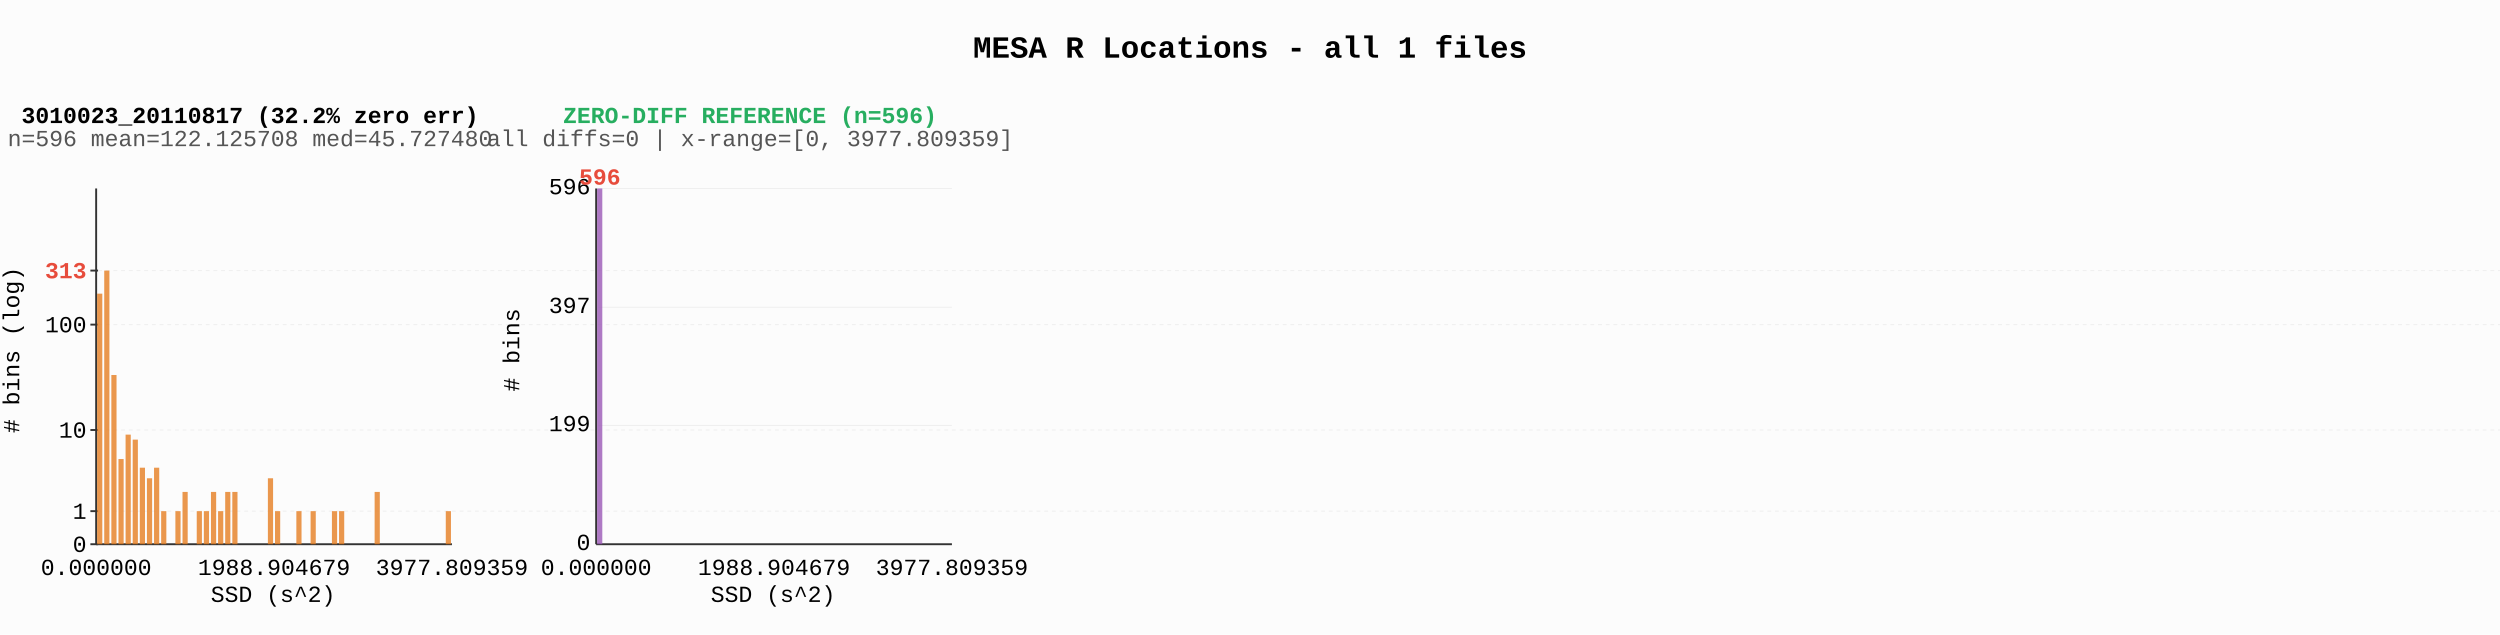
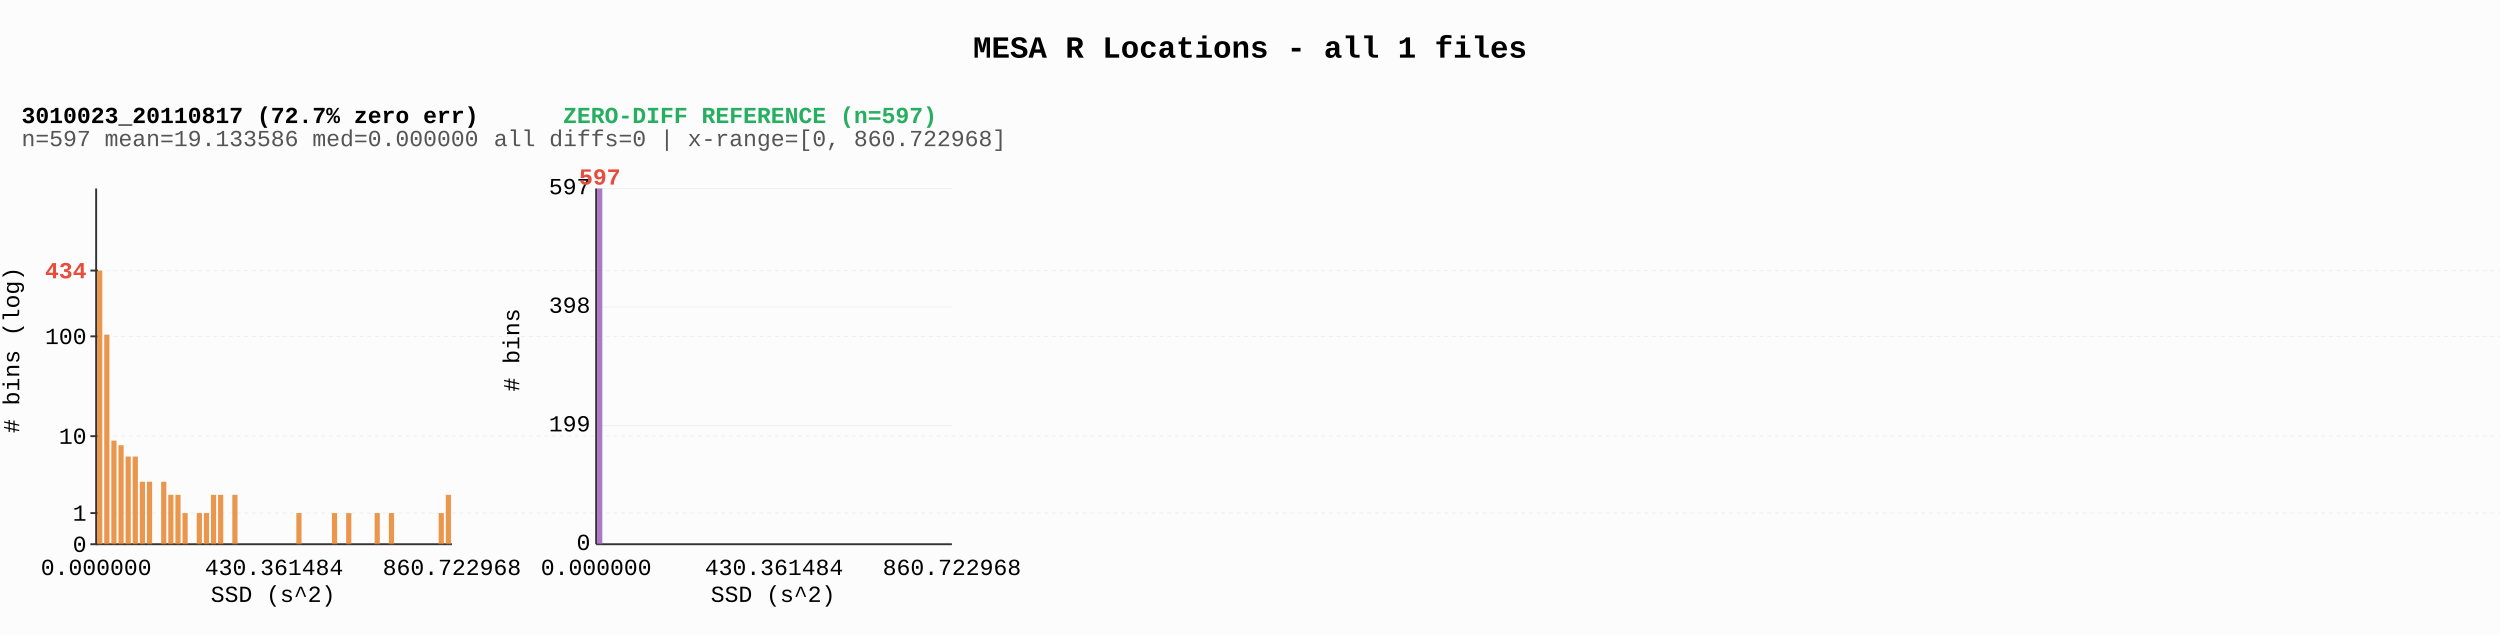
<svg xmlns="http://www.w3.org/2000/svg" width="1300" height="330">
  <style>
  text { font-family: Consolas, 'Courier New', monospace; }
  .title { font-size: 16px; font-weight: bold; }
  .subtitle { font-size: 12px; font-weight: bold; }
  .stats { font-size: 12px; fill: #555; }
  .tick { font-size: 12px; }
  .axis-label { font-size: 12px; }
  .y-axis-label { font-size: 12px; }
  .x-tick { font-size: 12px; }
  .clipped { font-size: 12px; fill: #e74c3c; font-weight: bold; }
  .empty { font-size: 12px; fill: #999; }
</style>
  <rect width="100%" height="100%" fill="#fcfcfc" />
  <text x="650" y="30" text-anchor="middle" class="title">MESA R Locations - all 1 files</text>
-   <text x="130" y="64" text-anchor="middle" class="subtitle">3010023_20110817 (32.2% zero err)</text>
-   <text x="130" y="76" text-anchor="middle" class="stats">n=596  mean=122.125708  med=45.727480</text>
+   <text x="130" y="64" text-anchor="middle" class="subtitle">3010023_20110817 (72.7% zero err)</text>
+   <text x="130" y="76" text-anchor="middle" class="stats">n=597  mean=19.133586  med=0.000000</text>
  <line x1="50" y1="98" x2="50" y2="283" stroke="#333" stroke-width="1" />
  <line x1="50" y1="283" x2="235" y2="283" stroke="#333" stroke-width="1" />
  <text x="18" y="190" text-anchor="middle" class="y-axis-label" transform="rotate(-90 10,190)"># bins (log)</text>
  <line x1="47" y1="283.0" x2="51" y2="283.0" stroke="#333" stroke-width="1" />
  <text x="45" y="287.0" text-anchor="end" class="tick">0</text>
-   <line x1="47" y1="265.8" x2="51" y2="265.8" stroke="#333" stroke-width="1" />
-   <text x="45" y="269.8" text-anchor="end" class="tick">1</text>
-   <line x1="51" y1="265.8" x2="10049" y2="265.8" stroke="#eee" stroke-width="0.5" stroke-dasharray="2,2" />
-   <line x1="47" y1="223.6" x2="51" y2="223.6" stroke="#333" stroke-width="1" />
-   <text x="45" y="227.6" text-anchor="end" class="tick">10</text>
-   <line x1="51" y1="223.6" x2="10049" y2="223.6" stroke="#eee" stroke-width="0.5" stroke-dasharray="2,2" />
-   <line x1="47" y1="168.8" x2="51" y2="168.8" stroke="#333" stroke-width="1" />
-   <text x="45" y="172.8" text-anchor="end" class="tick">100</text>
-   <line x1="51" y1="168.8" x2="10049" y2="168.8" stroke="#eee" stroke-width="0.5" stroke-dasharray="2,2" />
+   <line x1="47" y1="266.8" x2="51" y2="266.8" stroke="#333" stroke-width="1" />
+   <text x="45" y="270.8" text-anchor="end" class="tick">1</text>
+   <line x1="51" y1="266.8" x2="10049" y2="266.8" stroke="#eee" stroke-width="0.5" stroke-dasharray="2,2" />
+   <line x1="47" y1="226.8" x2="51" y2="226.8" stroke="#333" stroke-width="1" />
+   <text x="45" y="230.8" text-anchor="end" class="tick">10</text>
+   <line x1="51" y1="226.8" x2="10049" y2="226.8" stroke="#eee" stroke-width="0.5" stroke-dasharray="2,2" />
+   <line x1="47" y1="174.9" x2="51" y2="174.9" stroke="#333" stroke-width="1" />
+   <text x="45" y="178.9" text-anchor="end" class="tick">100</text>
+   <line x1="51" y1="174.9" x2="10049" y2="174.9" stroke="#eee" stroke-width="0.5" stroke-dasharray="2,2" />
  <line x1="47" y1="140.7" x2="51" y2="140.7" stroke="#333" stroke-width="1" />
-   <text x="45" y="144.7" text-anchor="end" class="tick" fill="#e74c3c" font-weight="bold">313</text>
+   <text x="45" y="144.7" text-anchor="end" class="tick" fill="#e74c3c" font-weight="bold">434</text>
  <line x1="51" y1="140.7" x2="10049" y2="140.7" stroke="#eee" stroke-width="0.5" stroke-dasharray="2,2" />
-   <rect x="50.5" y="152.7" width="2.7" height="130.3" fill="#e67e22" fill-opacity="0.8" />
-   <rect x="54.2" y="140.7" width="2.7" height="142.3" fill="#e67e22" fill-opacity="0.8" />
-   <rect x="57.9" y="195.0" width="2.7" height="88.0" fill="#e67e22" fill-opacity="0.8" />
-   <rect x="61.6" y="238.7" width="2.7" height="44.3" fill="#e67e22" fill-opacity="0.8" />
-   <rect x="65.3" y="226.0" width="2.7" height="57.0" fill="#e67e22" fill-opacity="0.8" />
-   <rect x="69.0" y="228.6" width="2.7" height="54.4" fill="#e67e22" fill-opacity="0.8" />
-   <rect x="72.7" y="243.2" width="2.7" height="39.8" fill="#e67e22" fill-opacity="0.8" />
-   <rect x="76.4" y="248.7" width="2.7" height="34.3" fill="#e67e22" fill-opacity="0.8" />
-   <rect x="80.1" y="243.2" width="2.7" height="39.8" fill="#e67e22" fill-opacity="0.8" />
-   <rect x="83.8" y="265.8" width="2.7" height="17.2" fill="#e67e22" fill-opacity="0.8" />
-   <rect x="91.2" y="265.8" width="2.7" height="17.2" fill="#e67e22" fill-opacity="0.8" />
-   <rect x="94.9" y="255.8" width="2.7" height="27.2" fill="#e67e22" fill-opacity="0.8" />
-   <rect x="102.3" y="265.8" width="2.7" height="17.2" fill="#e67e22" fill-opacity="0.8" />
-   <rect x="106.0" y="265.8" width="2.7" height="17.2" fill="#e67e22" fill-opacity="0.8" />
-   <rect x="109.7" y="255.8" width="2.7" height="27.2" fill="#e67e22" fill-opacity="0.8" />
-   <rect x="113.4" y="265.8" width="2.7" height="17.2" fill="#e67e22" fill-opacity="0.8" />
-   <rect x="117.1" y="255.8" width="2.7" height="27.2" fill="#e67e22" fill-opacity="0.8" />
-   <rect x="120.8" y="255.8" width="2.7" height="27.2" fill="#e67e22" fill-opacity="0.8" />
-   <rect x="139.3" y="248.7" width="2.7" height="34.3" fill="#e67e22" fill-opacity="0.8" />
-   <rect x="143.0" y="265.8" width="2.7" height="17.2" fill="#e67e22" fill-opacity="0.8" />
-   <rect x="154.1" y="265.8" width="2.7" height="17.2" fill="#e67e22" fill-opacity="0.8" />
-   <rect x="161.5" y="265.8" width="2.7" height="17.2" fill="#e67e22" fill-opacity="0.8" />
-   <rect x="172.6" y="265.8" width="2.7" height="17.2" fill="#e67e22" fill-opacity="0.8" />
-   <rect x="176.3" y="265.8" width="2.7" height="17.2" fill="#e67e22" fill-opacity="0.8" />
-   <rect x="194.8" y="255.8" width="2.7" height="27.2" fill="#e67e22" fill-opacity="0.8" />
-   <rect x="231.8" y="265.8" width="2.7" height="17.2" fill="#e67e22" fill-opacity="0.8" />
+   <rect x="50.5" y="140.7" width="2.7" height="142.3" fill="#e67e22" fill-opacity="0.8" />
+   <rect x="54.2" y="174.0" width="2.7" height="109.0" fill="#e67e22" fill-opacity="0.8" />
+   <rect x="57.9" y="229.1" width="2.7" height="53.9" fill="#e67e22" fill-opacity="0.8" />
+   <rect x="61.6" y="231.5" width="2.7" height="51.5" fill="#e67e22" fill-opacity="0.8" />
+   <rect x="65.3" y="237.4" width="2.7" height="45.6" fill="#e67e22" fill-opacity="0.8" />
+   <rect x="69.0" y="237.4" width="2.7" height="45.6" fill="#e67e22" fill-opacity="0.8" />
+   <rect x="72.7" y="250.5" width="2.7" height="32.5" fill="#e67e22" fill-opacity="0.8" />
+   <rect x="76.4" y="250.5" width="2.7" height="32.5" fill="#e67e22" fill-opacity="0.8" />
+   <rect x="83.8" y="250.5" width="2.7" height="32.5" fill="#e67e22" fill-opacity="0.8" />
+   <rect x="87.5" y="257.3" width="2.7" height="25.7" fill="#e67e22" fill-opacity="0.8" />
+   <rect x="91.2" y="257.3" width="2.7" height="25.7" fill="#e67e22" fill-opacity="0.8" />
+   <rect x="94.9" y="266.8" width="2.7" height="16.2" fill="#e67e22" fill-opacity="0.8" />
+   <rect x="102.3" y="266.8" width="2.7" height="16.2" fill="#e67e22" fill-opacity="0.8" />
+   <rect x="106.0" y="266.8" width="2.7" height="16.2" fill="#e67e22" fill-opacity="0.8" />
+   <rect x="109.7" y="257.3" width="2.7" height="25.7" fill="#e67e22" fill-opacity="0.8" />
+   <rect x="113.4" y="257.3" width="2.7" height="25.7" fill="#e67e22" fill-opacity="0.8" />
+   <rect x="120.8" y="257.3" width="2.7" height="25.7" fill="#e67e22" fill-opacity="0.8" />
+   <rect x="154.1" y="266.8" width="2.7" height="16.2" fill="#e67e22" fill-opacity="0.8" />
+   <rect x="172.6" y="266.8" width="2.7" height="16.2" fill="#e67e22" fill-opacity="0.8" />
+   <rect x="180.0" y="266.8" width="2.7" height="16.2" fill="#e67e22" fill-opacity="0.8" />
+   <rect x="194.8" y="266.8" width="2.7" height="16.2" fill="#e67e22" fill-opacity="0.8" />
+   <rect x="202.2" y="266.8" width="2.7" height="16.2" fill="#e67e22" fill-opacity="0.8" />
+   <rect x="228.1" y="266.8" width="2.7" height="16.2" fill="#e67e22" fill-opacity="0.8" />
+   <rect x="231.8" y="257.3" width="2.7" height="25.7" fill="#e67e22" fill-opacity="0.8" />
  <text x="50.0" y="299" text-anchor="middle" class="x-tick">0.000000</text>
-   <text x="142.5" y="299" text-anchor="middle" class="x-tick">1988.904679</text>
-   <text x="235.0" y="299" text-anchor="middle" class="x-tick">3977.809359</text>
+   <text x="142.5" y="299" text-anchor="middle" class="x-tick">430.361484</text>
+   <text x="235.0" y="299" text-anchor="middle" class="x-tick">860.722968</text>
  <text x="142" y="313" text-anchor="middle" class="axis-label">SSD (s^2)</text>
-   <text x="390" y="64" text-anchor="middle" class="subtitle" fill="#27ae60">ZERO-DIFF REFERENCE (n=596)</text>
-   <text x="390" y="76" text-anchor="middle" class="stats">all diffs=0 | x-range=[0, 3977.809359]</text>
+   <text x="390" y="64" text-anchor="middle" class="subtitle" fill="#27ae60">ZERO-DIFF REFERENCE (n=597)</text>
+   <text x="390" y="76" text-anchor="middle" class="stats">all diffs=0 | x-range=[0, 860.722968]</text>
  <line x1="310" y1="98" x2="310" y2="283" stroke="#333" stroke-width="1" />
  <line x1="310" y1="283" x2="495" y2="283" stroke="#333" stroke-width="1" />
  <text x="278" y="190" text-anchor="middle" class="y-axis-label" transform="rotate(-90 270,190)"># bins</text>
  <text x="307" y="286.0" text-anchor="end" class="tick">0</text>
-   <text x="307" y="224.23" text-anchor="end" class="tick">199</text>
-   <line x1="311" y1="221.23" x2="495" y2="221.23" stroke="#eee" stroke-width="0.5" />
-   <text x="307" y="162.77" text-anchor="end" class="tick">397</text>
-   <line x1="311" y1="159.77" x2="495" y2="159.77" stroke="#eee" stroke-width="0.5" />
-   <text x="307" y="101.0" text-anchor="end" class="tick">596</text>
+   <text x="307" y="224.333" text-anchor="end" class="tick">199</text>
+   <line x1="311" y1="221.333" x2="495" y2="221.333" stroke="#eee" stroke-width="0.5" />
+   <text x="307" y="162.667" text-anchor="end" class="tick">398</text>
+   <line x1="311" y1="159.667" x2="495" y2="159.667" stroke="#eee" stroke-width="0.5" />
+   <text x="307" y="101.0" text-anchor="end" class="tick">597</text>
  <line x1="311" y1="98.0" x2="495" y2="98.0" stroke="#eee" stroke-width="0.5" />
  <rect x="310.5" y="98.0" width="2.7" height="185.0" fill="#9b59b6" fill-opacity="0.8" />
-   <text x="311.9" y="96" text-anchor="middle" class="clipped" fill="#9b59b6">596</text>
+   <text x="311.9" y="96" text-anchor="middle" class="clipped" fill="#9b59b6">597</text>
  <text x="310.0" y="299" text-anchor="middle" class="x-tick">0.000000</text>
-   <text x="402.5" y="299" text-anchor="middle" class="x-tick">1988.904679</text>
-   <text x="495.0" y="299" text-anchor="middle" class="x-tick">3977.809359</text>
+   <text x="402.5" y="299" text-anchor="middle" class="x-tick">430.361484</text>
+   <text x="495.0" y="299" text-anchor="middle" class="x-tick">860.722968</text>
  <text x="402" y="313" text-anchor="middle" class="axis-label">SSD (s^2)</text>
</svg>
